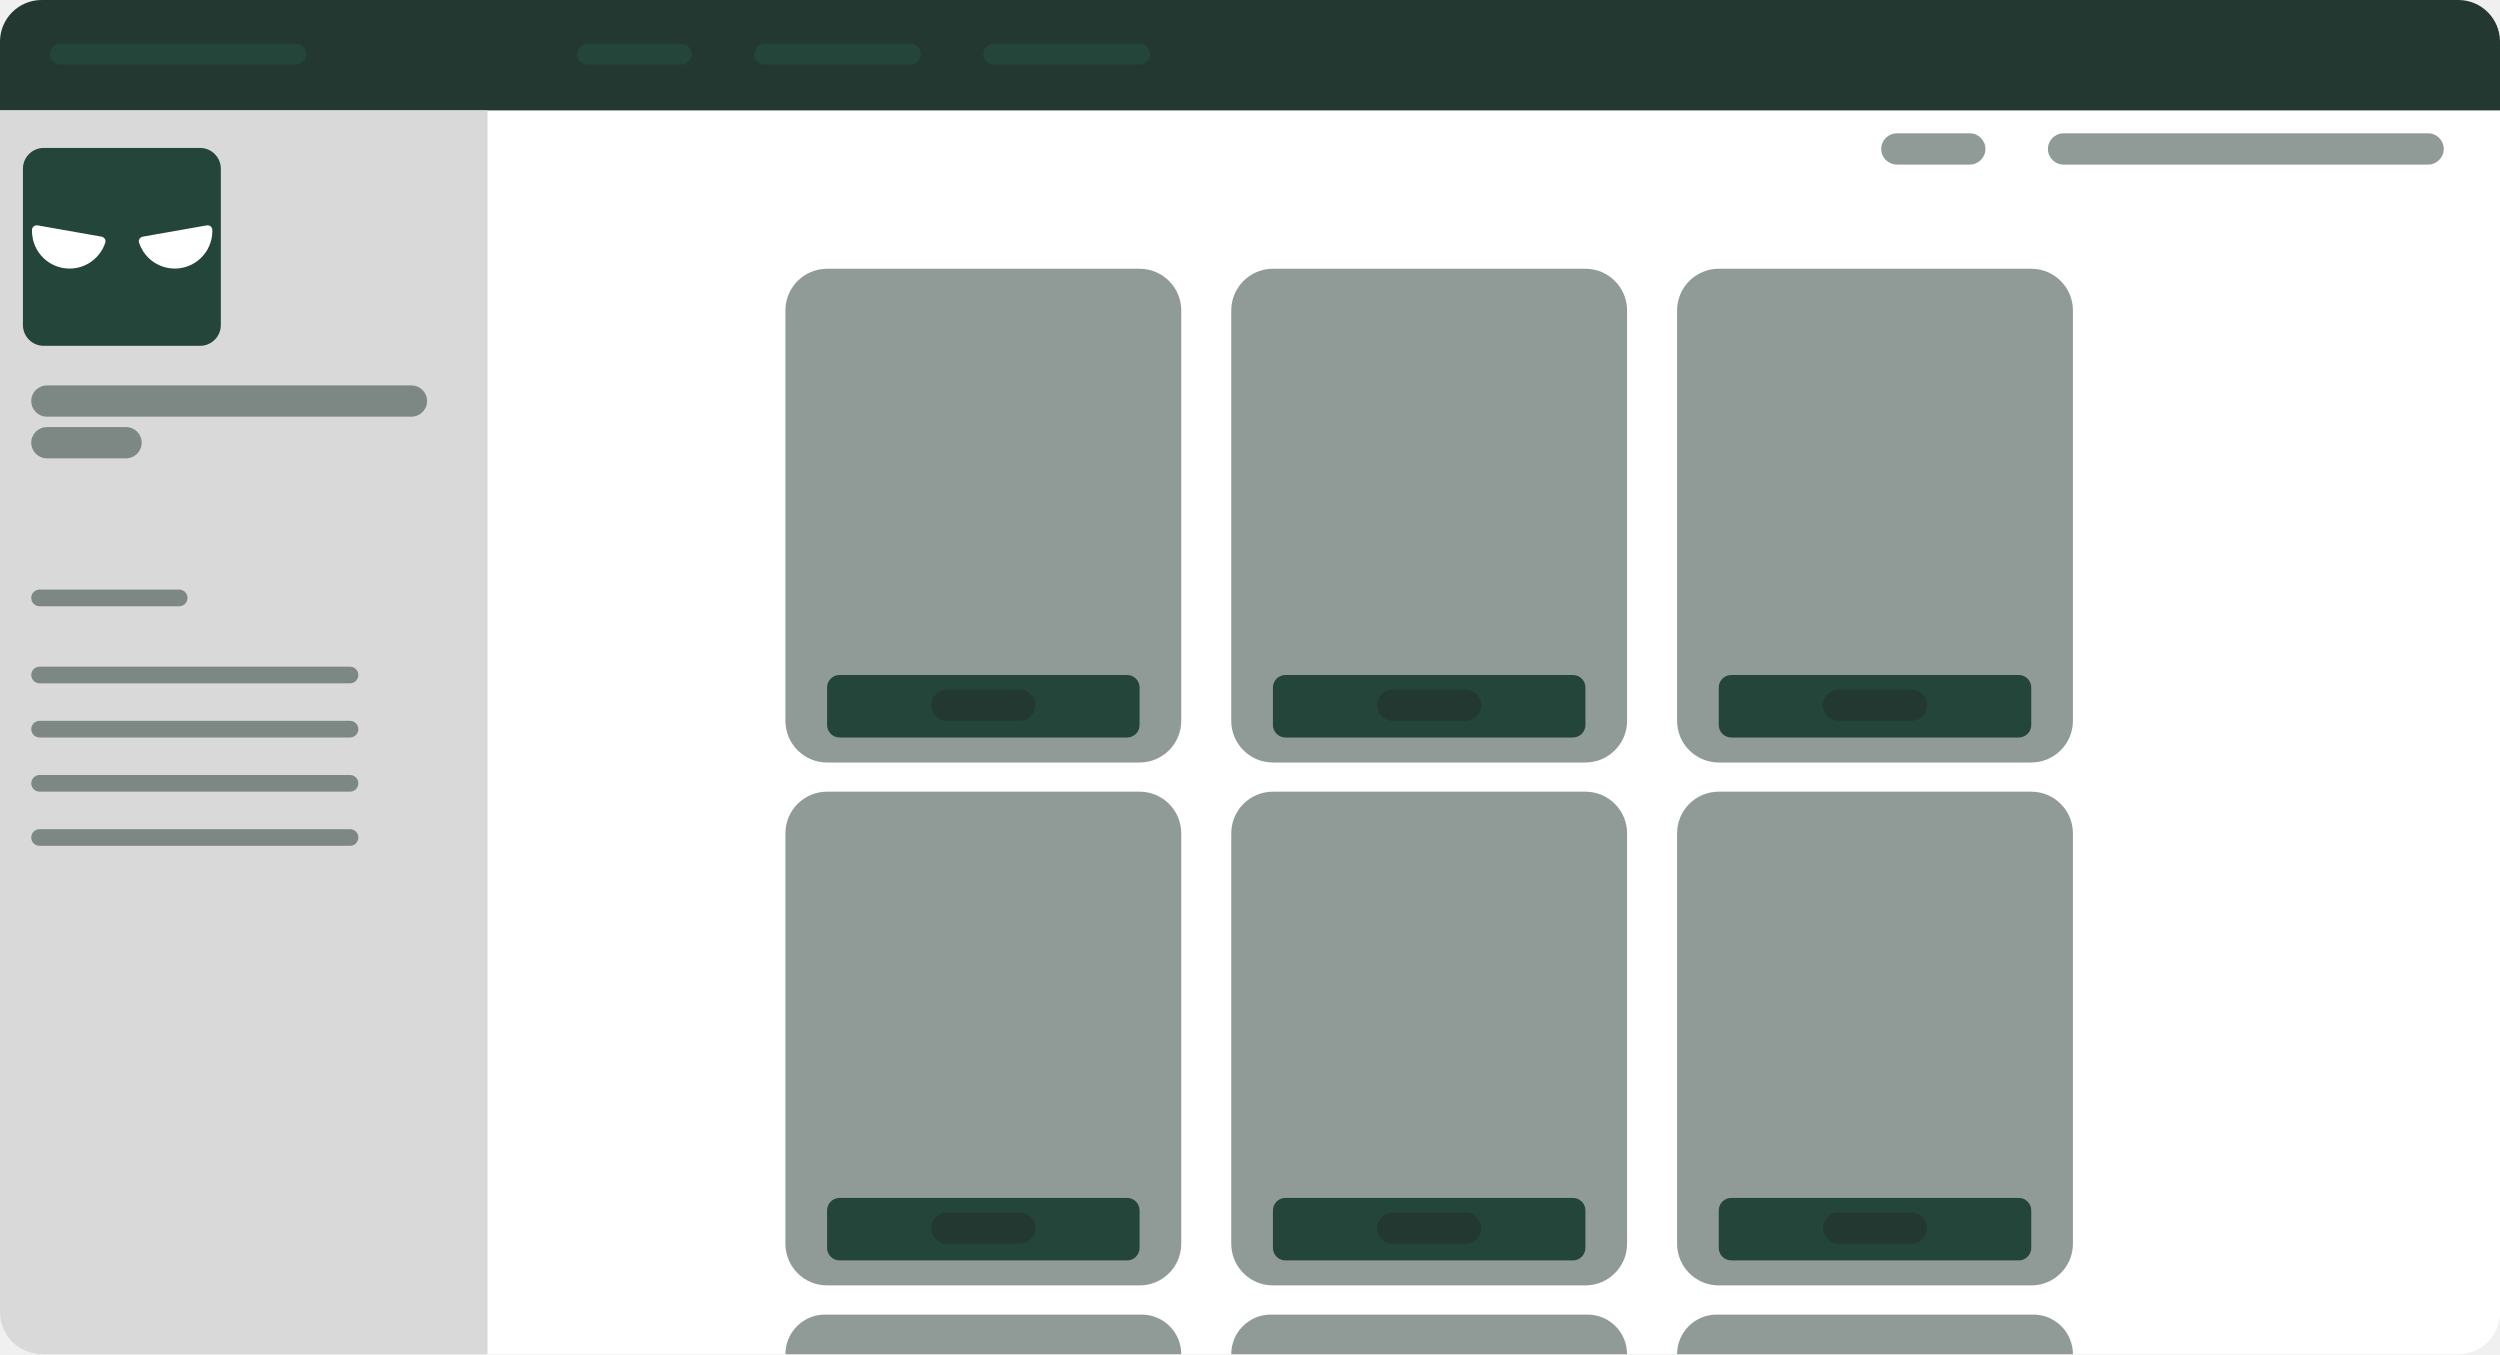
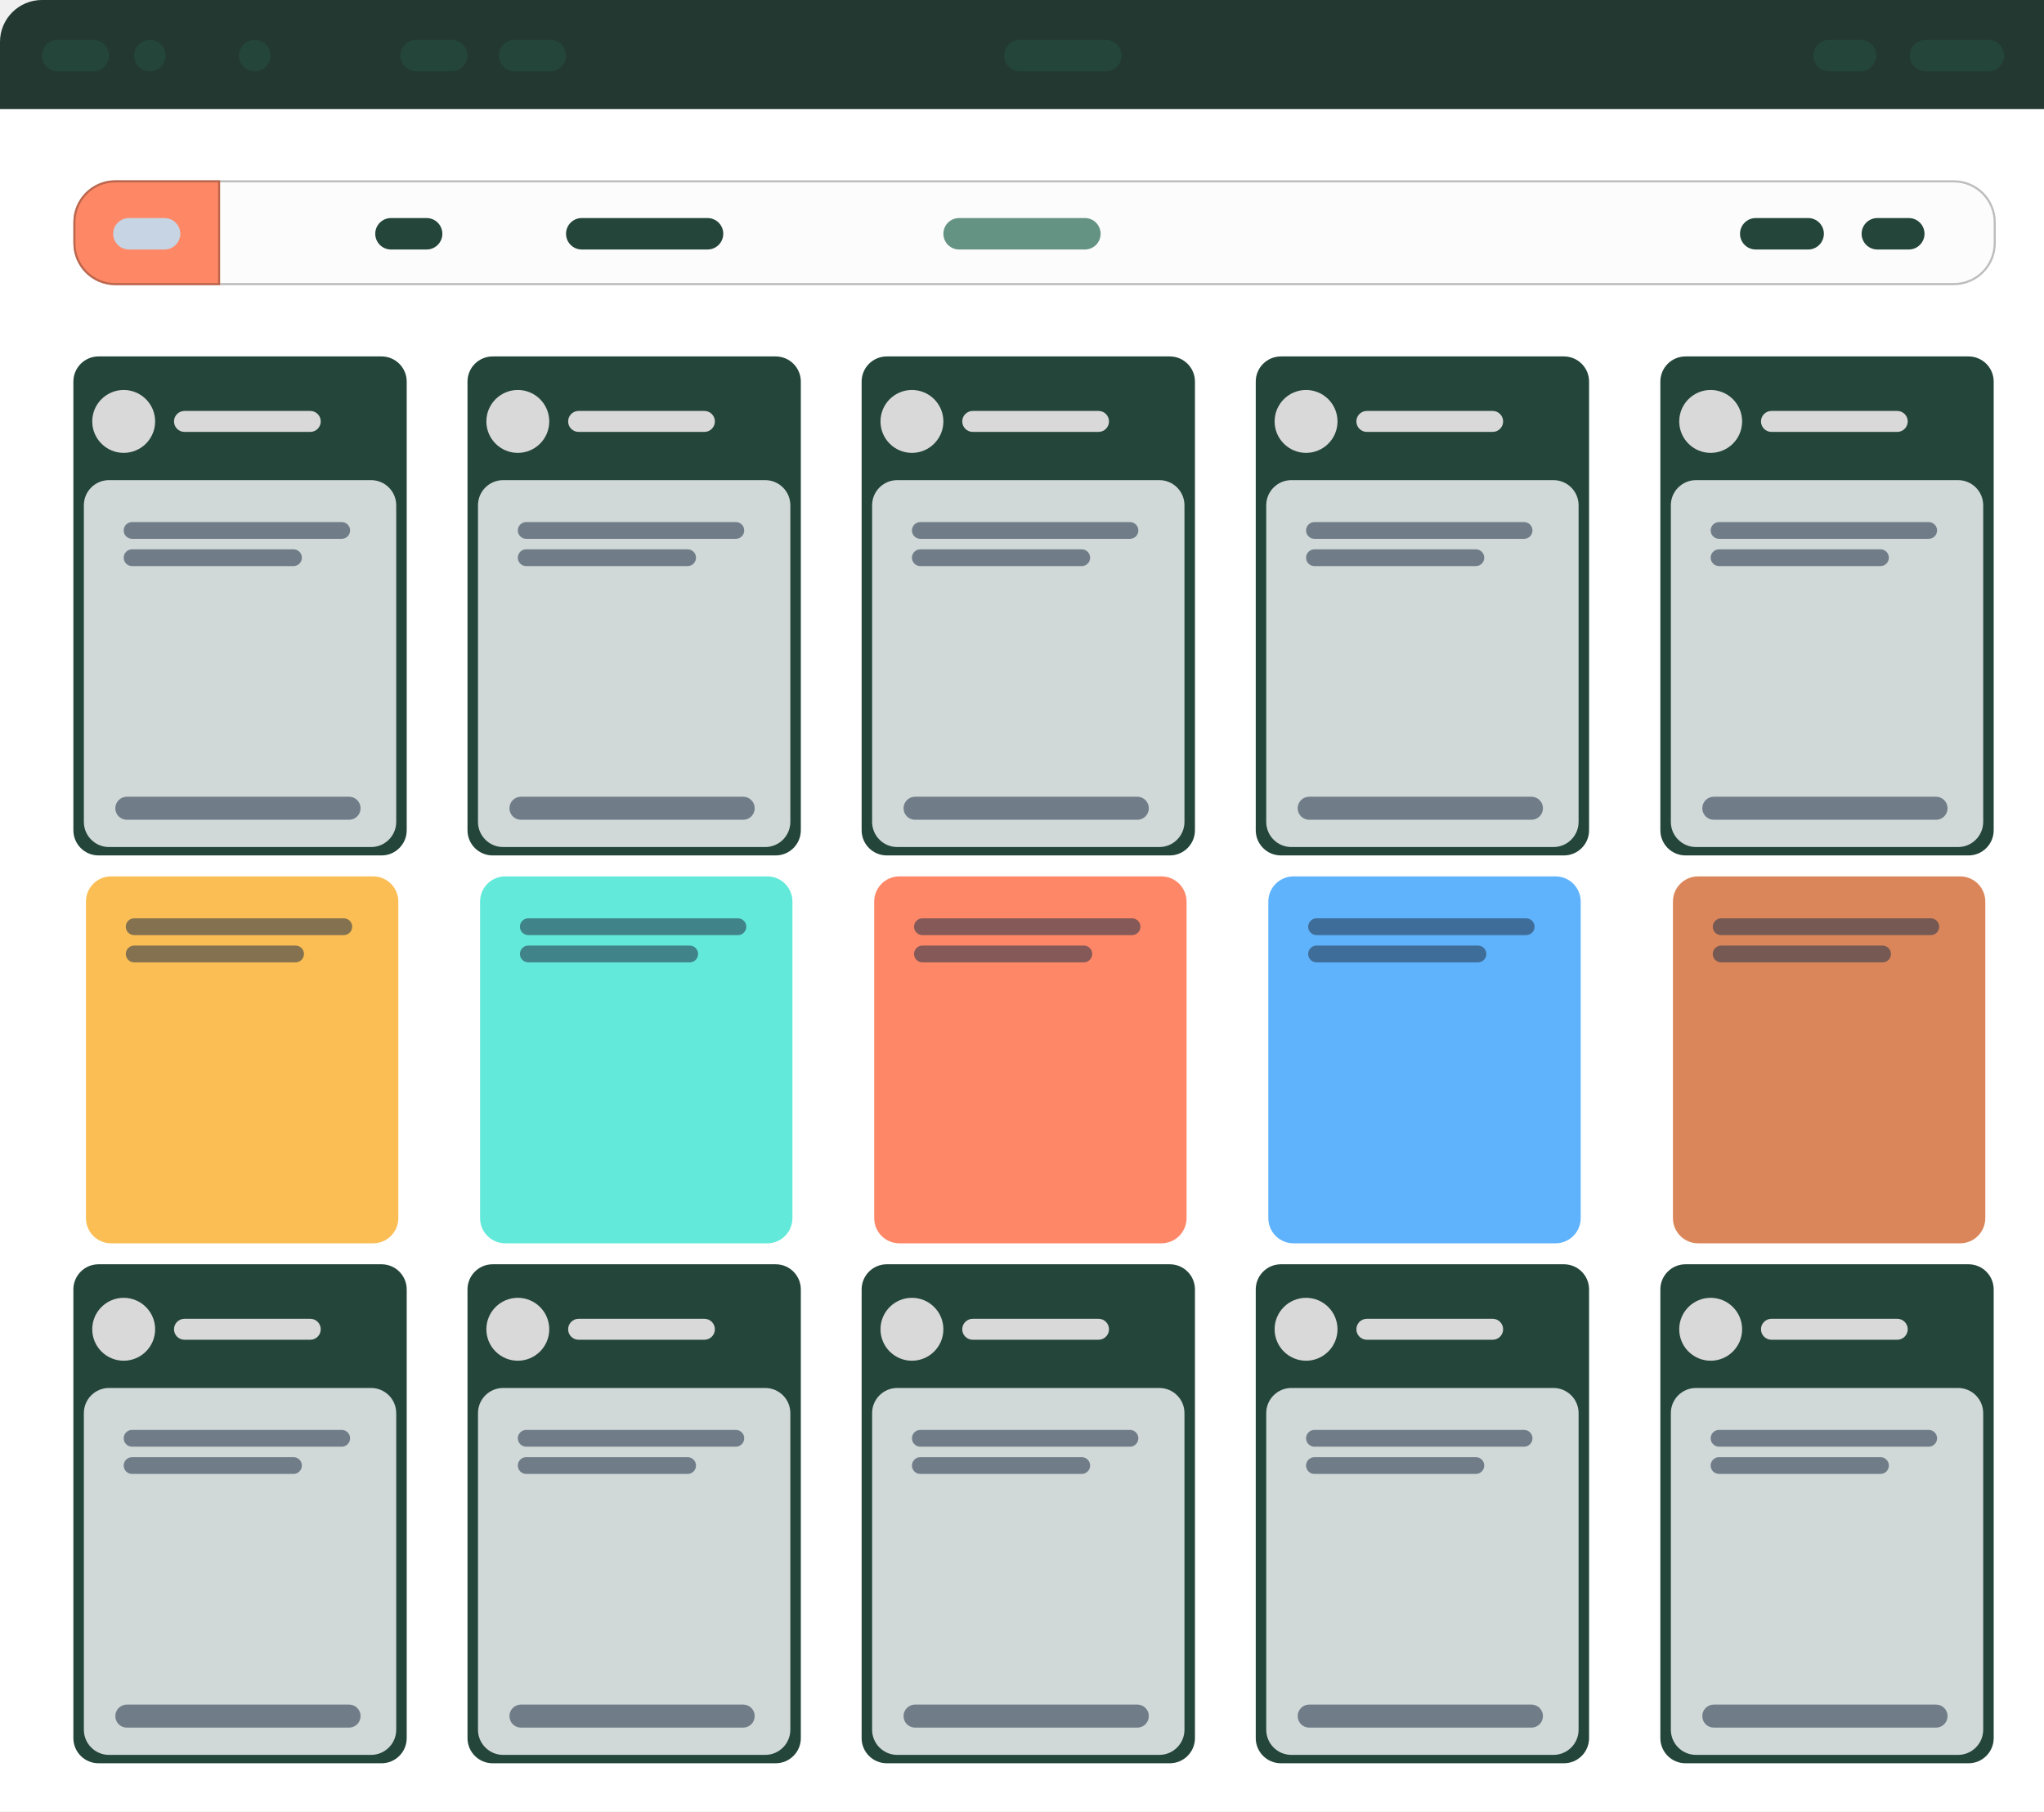
- <svg xmlns="http://www.w3.org/2000/svg" width="1200" height="650" viewBox="0 0 1200 650" fill="none">
-   <path d="M0 50H1200V630C1200 641.046 1191.05 650 1180 650H20C8.954 650 0 641.046 0 630V50Z" fill="white" />
-   <path d="M0 20C0 8.954 8.954 0 20 0H1180C1191.05 0 1200 8.954 1200 20V53H0V20Z" fill="#233831" />
-   <rect x="24" y="21" width="123" height="10" rx="5" fill="#24453A" />
-   <rect x="277" y="21" width="55" height="10" rx="5" fill="#24453A" />
-   <rect x="362" y="21" width="80" height="10" rx="5" fill="#24453A" />
-   <rect x="472" y="21" width="80" height="10" rx="5" fill="#24453A" />
-   <path d="M0 53H234V650H20C8.954 650 0 641.046 0 630V53Z" fill="#D9D9D9" />
-   <rect x="11" y="71" width="95" height="95" rx="10" fill="#24453A" />
-   <g clip-path="url(#clip0_0_1)">
-     <path d="M99.18 108.19C100.54 107.95 101.855 108.86 101.905 110.24C101.959 111.765 101.821 113.293 101.49 114.789C100.977 117.101 100.014 119.289 98.656 121.228C97.298 123.168 95.571 124.821 93.574 126.093C91.578 127.365 89.35 128.232 87.017 128.643C84.686 129.054 82.296 129.002 79.984 128.489C77.673 127.977 75.485 127.014 73.546 125.656C71.606 124.298 69.953 122.571 68.68 120.574C67.858 119.282 67.204 117.893 66.734 116.442C66.308 115.128 67.233 113.823 68.593 113.583L83.887 110.887L99.18 108.19Z" fill="white" />
-     <path d="M48.681 113.583C50.04 113.823 50.965 115.128 50.54 116.442C50.07 117.893 49.416 119.282 48.593 120.574C47.321 122.571 45.668 124.298 43.728 125.656C41.789 127.014 39.601 127.977 37.289 128.489C34.978 129.002 32.588 129.054 30.256 128.643C27.924 128.232 25.696 127.365 23.699 126.093C21.703 124.821 19.976 123.168 18.618 121.228C17.259 119.289 16.297 117.101 15.784 114.789C15.453 113.293 15.314 111.765 15.368 110.24C15.418 108.86 16.733 107.95 18.093 108.19L33.387 110.887L48.681 113.583Z" fill="white" />
-   </g>
-   <rect x="15" y="185" width="190" height="15" rx="7.5" fill="#233831" fill-opacity="0.5" />
-   <rect x="983" y="64" width="190" height="15" rx="7.5" fill="#233831" fill-opacity="0.5" />
-   <rect x="377" y="129" width="190" height="237" rx="20" fill="#233831" fill-opacity="0.5" />
-   <rect x="903" y="64" width="50" height="15" rx="7.5" fill="#233831" fill-opacity="0.5" />
-   <rect x="15" y="283" width="75" height="8" rx="4" fill="#233831" fill-opacity="0.5" />
-   <rect x="15" y="320" width="157" height="8" rx="4" fill="#233831" fill-opacity="0.5" />
-   <rect x="15" y="346" width="157" height="8" rx="4" fill="#233831" fill-opacity="0.5" />
-   <rect x="15" y="372" width="157" height="8" rx="4" fill="#233831" fill-opacity="0.5" />
-   <rect x="15" y="398" width="157" height="8" rx="4" fill="#233831" fill-opacity="0.5" />
-   <rect x="15" y="205" width="53" height="15" rx="7.5" fill="#233831" fill-opacity="0.5" />
-   <rect x="397" y="324" width="150" height="30" rx="6" fill="#24453A" />
-   <rect x="447" y="331" width="50" height="15" rx="7.5" fill="#233831" />
-   <rect x="805" y="380" width="190" height="237" rx="20" fill="#233831" fill-opacity="0.5" />
-   <path d="M805 650C805 639.507 813.507 631 824 631H976C986.493 631 995 639.507 995 650V650H805V650Z" fill="#233831" fill-opacity="0.5" />
-   <path d="M591 650C591 639.507 599.507 631 610 631H762C772.493 631 781 639.507 781 650V650H591V650Z" fill="#233831" fill-opacity="0.5" />
-   <path d="M377 650C377 639.507 385.507 631 396 631H548C558.493 631 567 639.507 567 650V650H377V650Z" fill="#233831" fill-opacity="0.5" />
-   <rect x="825" y="575" width="150" height="30" rx="6" fill="#24453A" />
-   <rect x="875" y="582" width="50" height="15" rx="7.5" fill="#233831" />
-   <rect x="591" y="380" width="190" height="237" rx="20" fill="#233831" fill-opacity="0.5" />
-   <rect x="611" y="575" width="150" height="30" rx="6" fill="#24453A" />
-   <rect x="661" y="582" width="50" height="15" rx="7.5" fill="#233831" />
-   <rect x="377" y="380" width="190" height="237" rx="20" fill="#233831" fill-opacity="0.5" />
-   <rect x="397" y="575" width="150" height="30" rx="6" fill="#24453A" />
-   <rect x="447" y="582" width="50" height="15" rx="7.5" fill="#233831" />
-   <rect x="805" y="129" width="190" height="237" rx="20" fill="#233831" fill-opacity="0.5" />
-   <rect x="825" y="324" width="150" height="30" rx="6" fill="#24453A" />
-   <rect x="875" y="331" width="50" height="15" rx="7.5" fill="#233831" />
-   <rect x="591" y="129" width="190" height="237" rx="20" fill="#233831" fill-opacity="0.5" />
-   <rect x="611" y="324" width="150" height="30" rx="6" fill="#24453A" />
-   <rect x="661" y="331" width="50" height="15" rx="7.5" fill="#233831" />
-   <defs>
-     <clipPath id="clip0_0_1">
-       <rect width="87" height="21" fill="white" transform="translate(15 108)" />
-     </clipPath>
-   </defs>
+ <svg xmlns="http://www.w3.org/2000/svg" width="975" height="864" viewBox="0 0 975 864" fill="none">
+   <path d="M0 52H975V864H0V52Z" fill="white" />
+   <path d="M0 20C0 8.954 8.954 0 20 0H975V52H0V20Z" fill="#233831" />
+   <rect x="20" y="19" width="32" height="15" rx="7.5" fill="#24453A" />
+   <rect x="191" y="19" width="32" height="15" rx="7.5" fill="#24453A" />
+   <rect x="479" y="19" width="56" height="15" rx="7.5" fill="#24453A" />
+   <rect x="911" y="19" width="45" height="15" rx="7.5" fill="#24453A" />
+   <rect x="865" y="19" width="30" height="15" rx="7.5" fill="#24453A" />
+   <rect x="238" y="19" width="32" height="15" rx="7.5" fill="#24453A" />
+   <rect x="64" y="19" width="15" height="15" rx="7.5" fill="#24453A" />
+   <rect x="114" y="19" width="15" height="15" rx="7.5" fill="#24453A" />
+   <rect x="35" y="86" width="917" height="50" rx="20" fill="#D9D9D9" fill-opacity="0.08" />
+   <rect x="35.5" y="86.5" width="916" height="49" rx="19.5" stroke="black" stroke-opacity="0.25" />
+   <path d="M35 106C35 94.954 43.954 86 55 86H105V136H55C43.954 136 35 127.046 35 116V106Z" fill="#FE8866" />
+   <path d="M35.5 106C35.5 95.23 44.23 86.5 55 86.5H104.5V135.5H55C44.23 135.5 35.5 126.77 35.5 116V106Z" stroke="black" stroke-opacity="0.25" />
+   <rect x="54" y="104" width="32" height="15" rx="7.5" fill="#C6D4E4" />
+   <rect x="179" y="104" width="32" height="15" rx="7.5" fill="#24453A" />
+   <rect x="270" y="104" width="75" height="15" rx="7.5" fill="#24453A" />
+   <rect x="450" y="104" width="75" height="15" rx="7.5" fill="#649383" />
+   <rect x="888" y="104" width="30" height="15" rx="7.5" fill="#24453A" />
+   <rect x="830" y="104" width="40" height="15" rx="7.5" fill="#24453A" />
+   <rect x="35" y="170" width="159" height="238" rx="12" fill="#24453A" />
+   <rect x="223" y="170" width="159" height="238" rx="12" fill="#24453A" />
+   <rect x="411" y="170" width="159" height="238" rx="12" fill="#24453A" />
+   <rect x="599" y="170" width="159" height="238" rx="12" fill="#24453A" />
+   <rect x="792" y="170" width="159" height="238" rx="12" fill="#24453A" />
+   <rect x="40" y="229" width="149" height="175" rx="12" fill="#D0D9D8" />
+   <rect x="228" y="229" width="149" height="175" rx="12" fill="#D0D9D8" />
+   <rect x="416" y="229" width="149" height="175" rx="12" fill="#D0D9D8" />
+   <rect x="604" y="229" width="149" height="175" rx="12" fill="#D0D9D8" />
+   <rect x="797" y="229" width="149" height="175" rx="12" fill="#D0D9D8" />
+   <circle cx="59" cy="201" r="15" fill="#D9D9D9" />
+   <circle cx="247" cy="201" r="15" fill="#D9D9D9" />
+   <circle cx="435" cy="201" r="15" fill="#D9D9D9" />
+   <circle cx="623" cy="201" r="15" fill="#D9D9D9" />
+   <circle cx="816" cy="201" r="15" fill="#D9D9D9" />
+   <rect x="83" y="196" width="70" height="10" rx="5" fill="#D9D9D9" />
+   <rect x="271" y="196" width="70" height="10" rx="5" fill="#D9D9D9" />
+   <rect x="459" y="196" width="70" height="10" rx="5" fill="#D9D9D9" />
+   <rect x="647" y="196" width="70" height="10" rx="5" fill="#D9D9D9" />
+   <rect x="840" y="196" width="70" height="10" rx="5" fill="#D9D9D9" />
+   <rect x="59" y="249" width="108" height="8" rx="4" fill="#26374B" fill-opacity="0.56" />
+   <rect x="247" y="249" width="108" height="8" rx="4" fill="#26374B" fill-opacity="0.56" />
+   <rect x="435" y="249" width="108" height="8" rx="4" fill="#26374B" fill-opacity="0.56" />
+   <rect x="623" y="249" width="108" height="8" rx="4" fill="#26374B" fill-opacity="0.56" />
+   <rect x="816" y="249" width="108" height="8" rx="4" fill="#26374B" fill-opacity="0.56" />
+   <rect x="59" y="262" width="85" height="8" rx="4" fill="#26374B" fill-opacity="0.56" />
+   <rect x="247" y="262" width="85" height="8" rx="4" fill="#26374B" fill-opacity="0.56" />
+   <rect x="435" y="262" width="85" height="8" rx="4" fill="#26374B" fill-opacity="0.56" />
+   <rect x="623" y="262" width="85" height="8" rx="4" fill="#26374B" fill-opacity="0.56" />
+   <rect x="816" y="262" width="85" height="8" rx="4" fill="#26374B" fill-opacity="0.56" />
+   <rect x="55" y="380" width="117" height="11" rx="5.5" fill="#26374B" fill-opacity="0.56" />
+   <rect x="243" y="380" width="117" height="11" rx="5.5" fill="#26374B" fill-opacity="0.56" />
+   <rect x="431" y="380" width="117" height="11" rx="5.5" fill="#26374B" fill-opacity="0.56" />
+   <rect x="619" y="380" width="117" height="11" rx="5.5" fill="#26374B" fill-opacity="0.56" />
+   <rect x="812" y="380" width="117" height="11" rx="5.5" fill="#26374B" fill-opacity="0.56" />
+   <rect x="35" y="603" width="159" height="238" rx="12" fill="#24453A" />
+   <rect x="223" y="603" width="159" height="238" rx="12" fill="#24453A" />
+   <rect x="411" y="603" width="159" height="238" rx="12" fill="#24453A" />
+   <rect x="599" y="603" width="159" height="238" rx="12" fill="#24453A" />
+   <rect x="792" y="603" width="159" height="238" rx="12" fill="#24453A" />
+   <rect x="40" y="662" width="149" height="175" rx="12" fill="#D0D9D8" />
+   <rect x="228" y="662" width="149" height="175" rx="12" fill="#D0D9D8" />
+   <rect x="416" y="662" width="149" height="175" rx="12" fill="#D0D9D8" />
+   <rect x="604" y="662" width="149" height="175" rx="12" fill="#D0D9D8" />
+   <rect x="797" y="662" width="149" height="175" rx="12" fill="#D0D9D8" />
+   <circle cx="59" cy="634" r="15" fill="#D9D9D9" />
+   <circle cx="247" cy="634" r="15" fill="#D9D9D9" />
+   <circle cx="435" cy="634" r="15" fill="#D9D9D9" />
+   <circle cx="623" cy="634" r="15" fill="#D9D9D9" />
+   <circle cx="816" cy="634" r="15" fill="#D9D9D9" />
+   <rect x="83" y="629" width="70" height="10" rx="5" fill="#D9D9D9" />
+   <rect x="271" y="629" width="70" height="10" rx="5" fill="#D9D9D9" />
+   <rect x="459" y="629" width="70" height="10" rx="5" fill="#D9D9D9" />
+   <rect x="647" y="629" width="70" height="10" rx="5" fill="#D9D9D9" />
+   <rect x="840" y="629" width="70" height="10" rx="5" fill="#D9D9D9" />
+   <rect x="59" y="682" width="108" height="8" rx="4" fill="#26374B" fill-opacity="0.56" />
+   <rect x="247" y="682" width="108" height="8" rx="4" fill="#26374B" fill-opacity="0.56" />
+   <rect x="435" y="682" width="108" height="8" rx="4" fill="#26374B" fill-opacity="0.56" />
+   <rect x="623" y="682" width="108" height="8" rx="4" fill="#26374B" fill-opacity="0.56" />
+   <rect x="816" y="682" width="108" height="8" rx="4" fill="#26374B" fill-opacity="0.56" />
+   <rect x="59" y="695" width="85" height="8" rx="4" fill="#26374B" fill-opacity="0.56" />
+   <rect x="247" y="695" width="85" height="8" rx="4" fill="#26374B" fill-opacity="0.56" />
+   <rect x="435" y="695" width="85" height="8" rx="4" fill="#26374B" fill-opacity="0.56" />
+   <rect x="623" y="695" width="85" height="8" rx="4" fill="#26374B" fill-opacity="0.56" />
+   <rect x="816" y="695" width="85" height="8" rx="4" fill="#26374B" fill-opacity="0.56" />
+   <rect x="55" y="813" width="117" height="11" rx="5.5" fill="#26374B" fill-opacity="0.56" />
+   <rect x="243" y="813" width="117" height="11" rx="5.5" fill="#26374B" fill-opacity="0.56" />
+   <rect x="431" y="813" width="117" height="11" rx="5.5" fill="#26374B" fill-opacity="0.56" />
+   <rect x="619" y="813" width="117" height="11" rx="5.5" fill="#26374B" fill-opacity="0.56" />
+   <rect x="812" y="813" width="117" height="11" rx="5.5" fill="#26374B" fill-opacity="0.56" />
+   <rect x="41" y="418" width="149" height="175" rx="12" fill="#FBBE54" />
+   <rect x="229" y="418" width="149" height="175" rx="12" fill="#62E9DA" />
+   <rect x="417" y="418" width="149" height="175" rx="12" fill="#FE8767" />
+   <rect x="605" y="418" width="149" height="175" rx="12" fill="#5FB3FC" />
+   <rect x="798" y="418" width="149" height="175" rx="12" fill="#DB865A" />
+   <rect x="60" y="438" width="108" height="8" rx="4" fill="#26374B" fill-opacity="0.56" />
+   <rect x="248" y="438" width="108" height="8" rx="4" fill="#26374B" fill-opacity="0.56" />
+   <rect x="436" y="438" width="108" height="8" rx="4" fill="#26374B" fill-opacity="0.56" />
+   <rect x="624" y="438" width="108" height="8" rx="4" fill="#26374B" fill-opacity="0.56" />
+   <rect x="817" y="438" width="108" height="8" rx="4" fill="#26374B" fill-opacity="0.56" />
+   <rect x="60" y="451" width="85" height="8" rx="4" fill="#26374B" fill-opacity="0.56" />
+   <rect x="248" y="451" width="85" height="8" rx="4" fill="#26374B" fill-opacity="0.56" />
+   <rect x="436" y="451" width="85" height="8" rx="4" fill="#26374B" fill-opacity="0.56" />
+   <rect x="624" y="451" width="85" height="8" rx="4" fill="#26374B" fill-opacity="0.56" />
+   <rect x="817" y="451" width="85" height="8" rx="4" fill="#26374B" fill-opacity="0.56" />
</svg>
